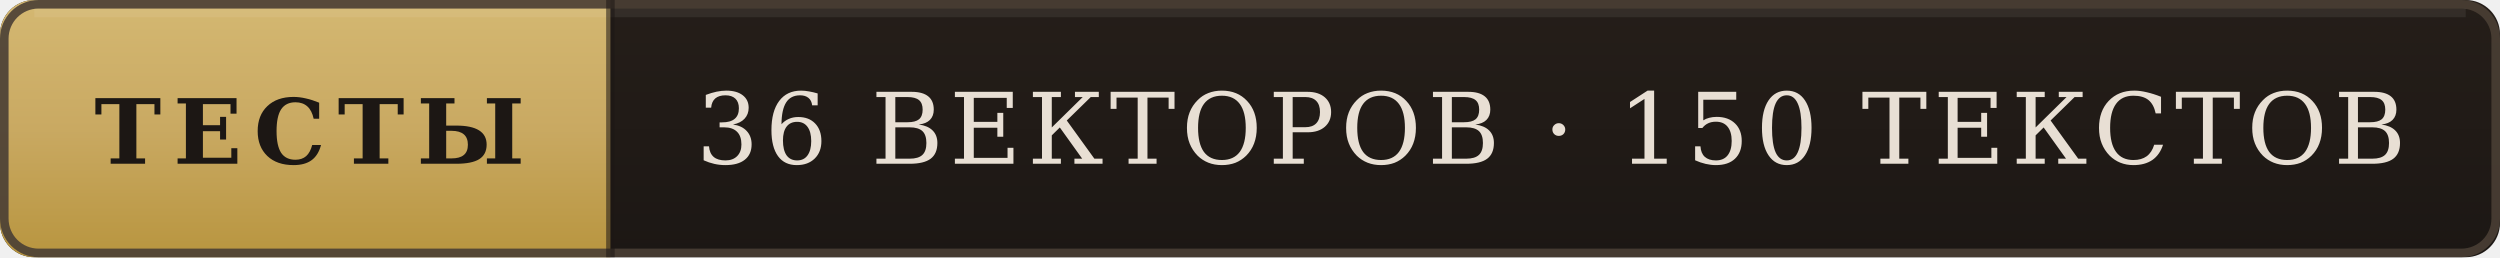
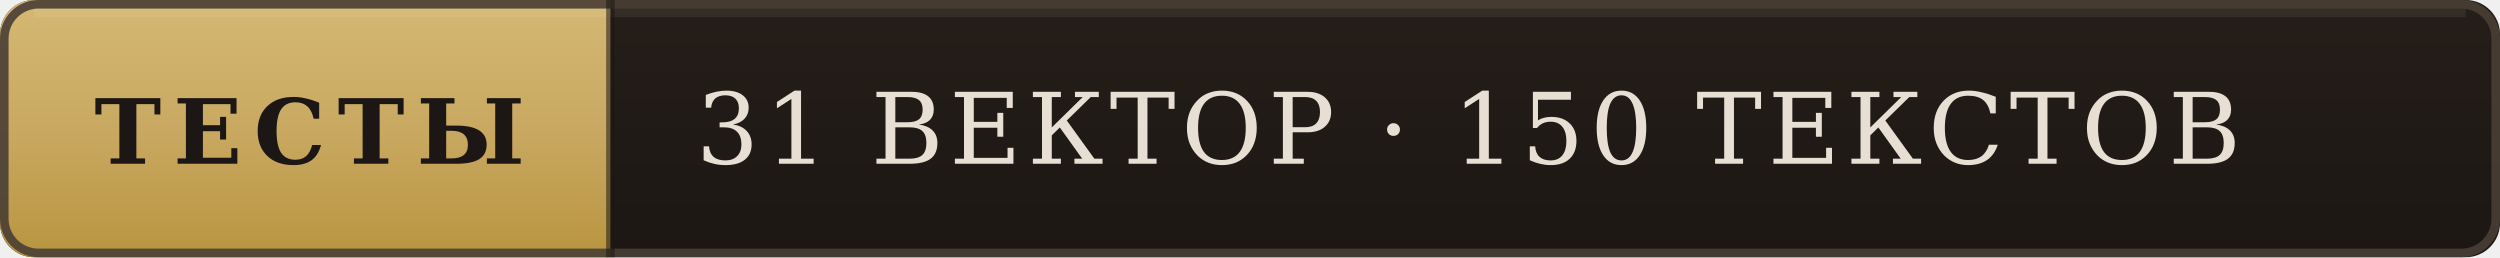
- <svg xmlns="http://www.w3.org/2000/svg" width="291.6" height="30" viewBox="0 0 291.6 30" role="img" aria-label="36 эталонных векторов и 150 текстов кросс-проверки">
+ <svg xmlns="http://www.w3.org/2000/svg" width="291.6" height="30" viewBox="0 0 291.6 30" role="img" aria-label="31 эталонный вектор и 150 текстов кросс-проверки">
  <defs>
    <linearGradient id="brass" x1="0" y1="0" x2="0" y2="1">
      <stop offset="0" stop-color="#D4B872" />
      <stop offset="0.5" stop-color="#C9A962" />
      <stop offset="1" stop-color="#B8953F" />
    </linearGradient>
    <linearGradient id="oak" x1="0" y1="0" x2="0" y2="1">
      <stop offset="0" stop-color="#251E19" />
      <stop offset="1" stop-color="#1C1714" />
    </linearGradient>
  </defs>
  <g font-family="'Cinzel','Cormorant Garamond',Georgia,'DejaVu Serif','Times New Roman',serif">
    <rect width="291.6" height="30" rx="4" fill="url(#oak)" />
    <path d="M0 4a4 4 0 0 1 4-4h67.2v30H4a4 4 0 0 1 -4-4z" fill="url(#brass)" />
    <rect x="0.5" y="0.5" width="290.6" height="29" rx="4" fill="none" stroke="#4A3F35" stroke-opacity="0.9" />
    <rect x="4" y="1" width="283.6" height="1" fill="#FFFFFF" opacity="0.07" />
    <line x1="71.2" y1="0" x2="71.2" y2="30" stroke="#1C1714" stroke-opacity="0.55" />
    <text x="11" y="19.1" font-size="10.5" font-weight="bold" letter-spacing="1.4" fill="#1C1714">ТЕСТЫ</text>
-     <text x="81.2" y="19.1" font-size="11.5" letter-spacing="0.7" fill="#E8DFD4">36 ВЕКТОРОВ · 150 ТЕКСТОВ</text>
+     <text x="81.2" y="19.1" font-size="11.5" letter-spacing="0.7" fill="#E8DFD4">31 ВЕКТОР · 150 ТЕКСТОВ</text>
  </g>
</svg>
